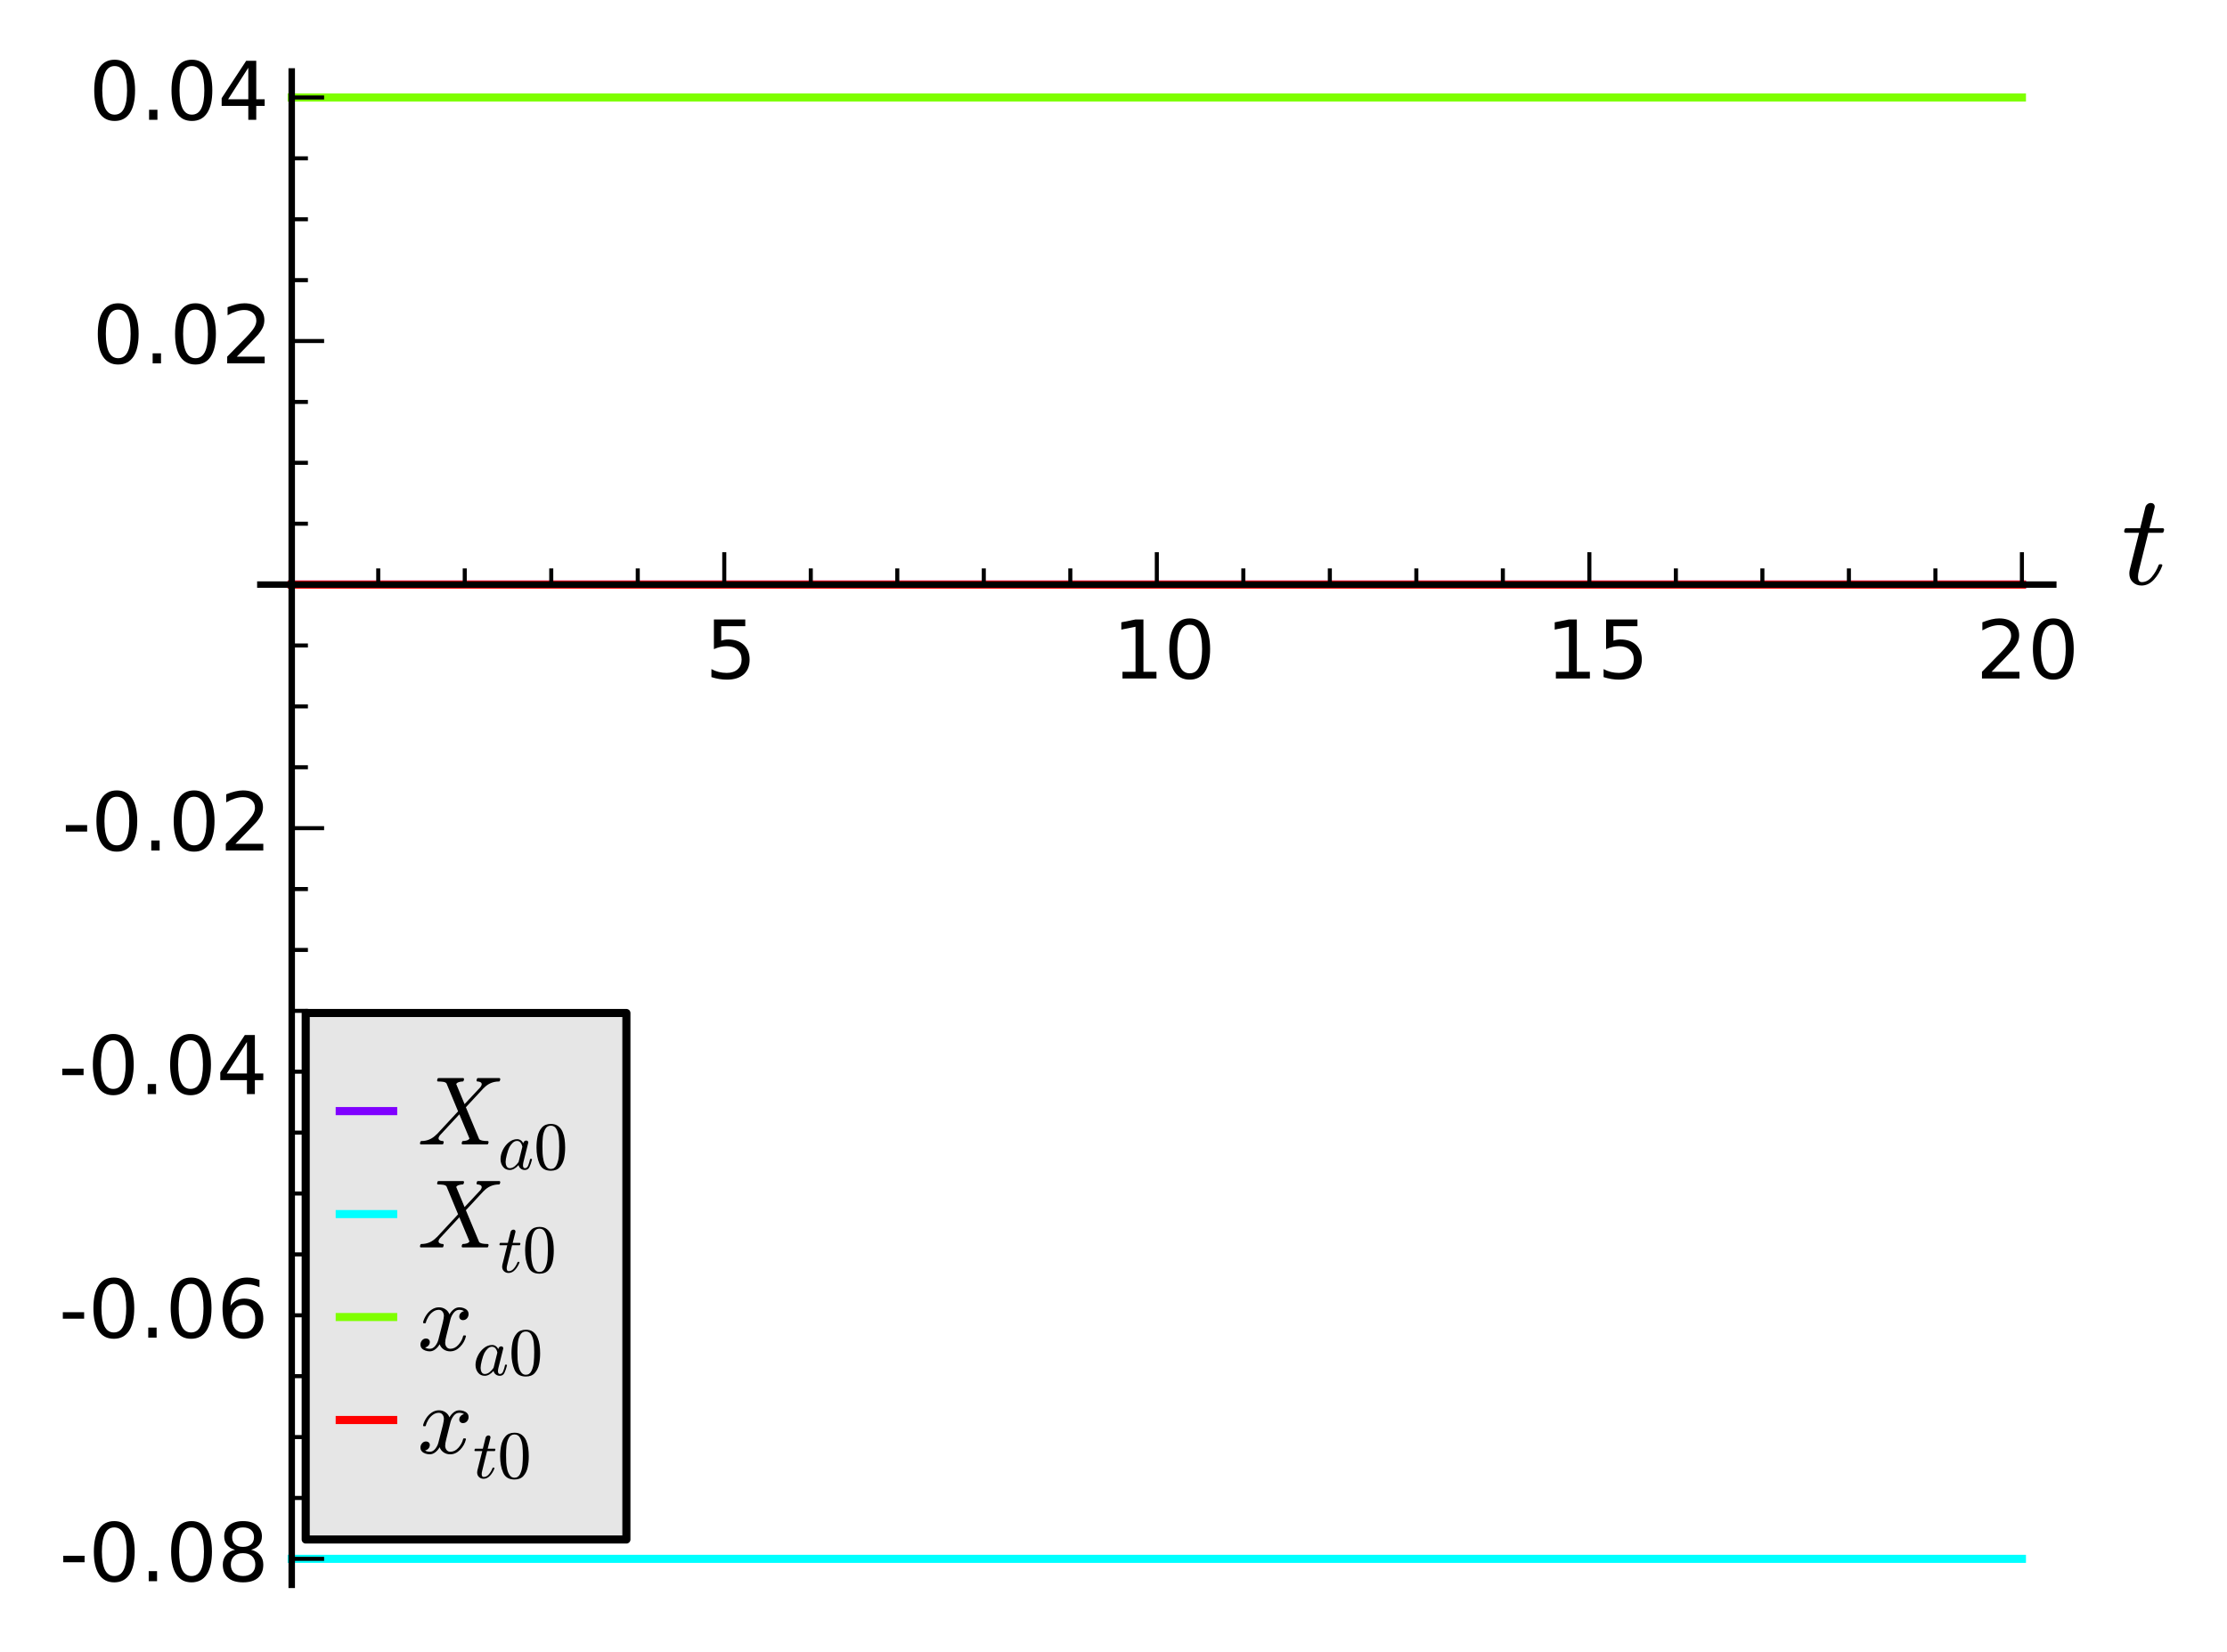
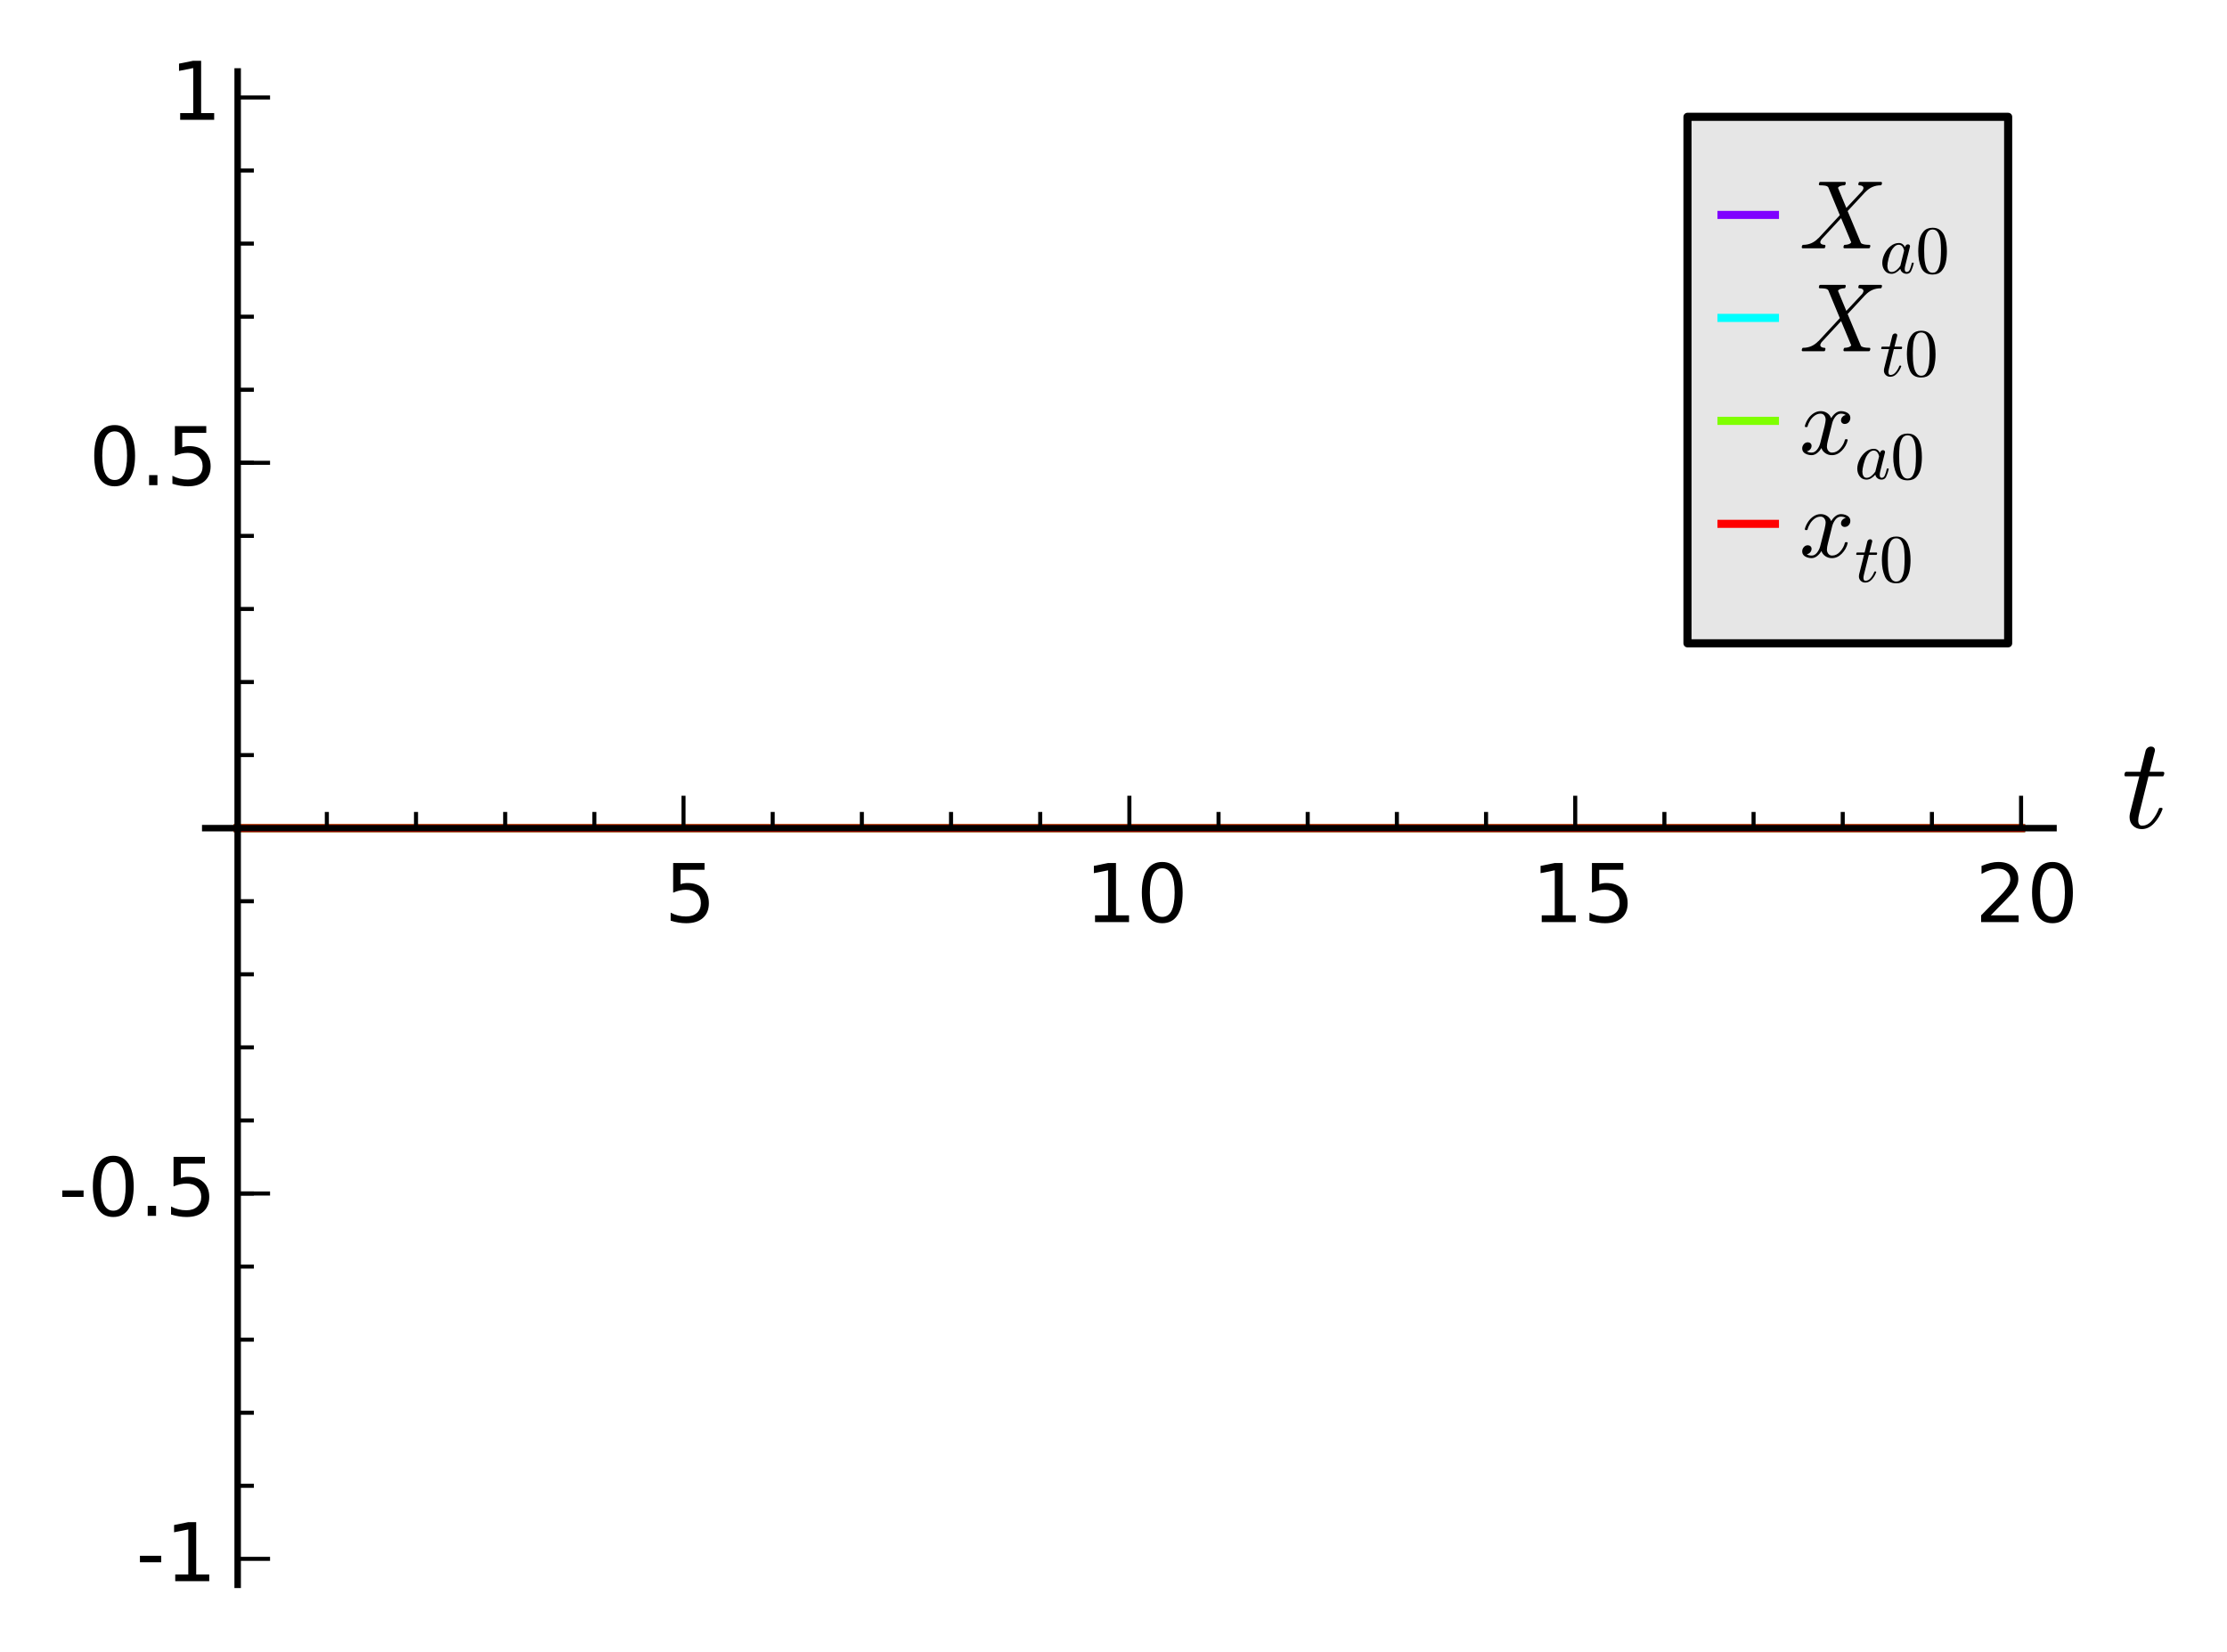
<svg xmlns="http://www.w3.org/2000/svg" xmlns:xlink="http://www.w3.org/1999/xlink" height="204pt" version="1.1" viewBox="0 0 275 204" width="275pt">
  <defs>
    <style type="text/css">
*{stroke-linecap:butt;stroke-linejoin:round;}
  </style>
  </defs>
  <g id="figure_1">
    <g id="patch_1">
-       <path d=" M0 204.584 L275.068 204.584 L275.068 0 L0 0 z " style="fill:#ffffff;" />
+       <path d=" M-2.22045e-16 204.584 L275.096 204.584 L275.096 0 L-2.22045e-16 0 z " style="fill:#ffffff;" />
    </g>
    <g id="axes_1">
      <g id="patch_2">
-         <path d=" M31.75 196.155 L253.948 196.155 L253.948 8.429 L31.75 8.429 z " style="fill:#ffffff;" />
+         <path d=" M24.944 196.155 L253.976 196.155 L253.976 8.429 L24.944 8.429 z " style="fill:#ffffff;" />
      </g>
      <g id="line2d_1">
-         <path clip-path="url(#pc7b5dc9cdf)" d=" M36.023 72.208 L249.675 72.208 L249.675 72.208" style="fill:none;stroke:#7f00ff;stroke-linecap:square;" />
+         <path clip-path="url(#p7cf6ea540c)" d=" M29.348 102.292 L249.571 102.292 L249.571 102.292" style="fill:none;stroke:#7f00ff;stroke-linecap:square;" />
      </g>
      <g id="line2d_2">
-         <path clip-path="url(#pc7b5dc9cdf)" d=" M36.023 192.545 L249.675 192.545 L249.675 192.545" style="fill:none;stroke:#00ffff;stroke-linecap:square;" />
+         <path clip-path="url(#p7cf6ea540c)" d=" M29.348 102.292 L249.571 102.292 L249.571 102.292" style="fill:none;stroke:#00ffff;stroke-linecap:square;" />
      </g>
      <g id="line2d_3">
-         <path clip-path="url(#pc7b5dc9cdf)" d=" M36.023 12.039 L249.675 12.039 L249.675 12.039" style="fill:none;stroke:#7fff00;stroke-linecap:square;" />
+         <path clip-path="url(#p7cf6ea540c)" d=" M29.348 102.292 L249.571 102.292 L249.571 102.292" style="fill:none;stroke:#7fff00;stroke-linecap:square;" />
      </g>
      <g id="line2d_4">
-         <path clip-path="url(#pc7b5dc9cdf)" d=" M36.023 72.208 L249.675 72.208 L249.675 72.208" style="fill:none;stroke:#ff0000;stroke-linecap:square;" />
+         <path clip-path="url(#p7cf6ea540c)" d=" M29.348 102.292 L249.571 102.292 L249.571 102.292" style="fill:none;stroke:#ff0000;stroke-linecap:square;" />
      </g>
      <g id="matplotlib.axis_1">
        <g id="xtick_1">
          <g id="line2d_5">
            <defs>
              <path d=" M0 0 L0 -4" id="m93b0483c22" style="stroke:#000000;stroke-width:0.5;" />
            </defs>
            <g>
-               <use style="stroke:#000000;stroke-width:0.5;" x="36.023" xlink:href="#m93b0483c22" y="72.208" />
+               <use style="stroke:#000000;stroke-width:0.5;" x="29.348" xlink:href="#m93b0483c22" y="102.292" />
            </g>
          </g>
        </g>
        <g id="xtick_2">
          <g id="line2d_6">
            <g>
-               <use style="stroke:#000000;stroke-width:0.5;" x="89.436" xlink:href="#m93b0483c22" y="72.208" />
+               <use style="stroke:#000000;stroke-width:0.5;" x="84.404" xlink:href="#m93b0483c22" y="102.292" />
            </g>
          </g>
          <g id="text_1">
            <defs>
              <path d=" M10.797 72.906 L49.516 72.906 L49.516 64.594 L19.828 64.594 L19.828 46.734 Q21.969 47.469 24.109 47.828 Q26.266 48.188 28.422 48.188 Q40.625 48.188 47.75 41.5 Q54.891 34.812 54.891 23.391 Q54.891 11.625 47.562 5.094 Q40.234 -1.422 26.906 -1.422 Q22.312 -1.422 17.547 -0.641 Q12.797 0.141 7.719 1.703 L7.719 11.625 Q12.109 9.234 16.797 8.062 Q21.484 6.891 26.703 6.891 Q35.156 6.891 40.078 11.328 Q45.016 15.766 45.016 23.391 Q45.016 31 40.078 35.438 Q35.156 39.891 26.703 39.891 Q22.75 39.891 18.812 39.016 Q14.891 38.141 10.797 36.281 z " id="BitstreamVeraSans-Roman-35" />
            </defs>
-             <g transform="translate(87.07766 83.80614)scale(0.1 -0.1)">
+             <g transform="translate(82.04554 113.8905)scale(0.1 -0.1)">
              <use xlink:href="#BitstreamVeraSans-Roman-35" />
            </g>
          </g>
        </g>
        <g id="xtick_3">
          <g id="line2d_7">
            <g>
-               <use style="stroke:#000000;stroke-width:0.5;" x="142.849" xlink:href="#m93b0483c22" y="72.208" />
+               <use style="stroke:#000000;stroke-width:0.5;" x="139.46" xlink:href="#m93b0483c22" y="102.292" />
            </g>
          </g>
          <g id="text_2">
            <defs>
              <path d=" M31.781 66.406 Q24.172 66.406 20.328 58.906 Q16.5 51.422 16.5 36.375 Q16.5 21.391 20.328 13.891 Q24.172 6.391 31.781 6.391 Q39.453 6.391 43.281 13.891 Q47.125 21.391 47.125 36.375 Q47.125 51.422 43.281 58.906 Q39.453 66.406 31.781 66.406 M31.781 74.219 Q44.047 74.219 50.516 64.516 Q56.984 54.828 56.984 36.375 Q56.984 17.969 50.516 8.266 Q44.047 -1.422 31.781 -1.422 Q19.531 -1.422 13.062 8.266 Q6.594 17.969 6.594 36.375 Q6.594 54.828 13.062 64.516 Q19.531 74.219 31.781 74.219" id="BitstreamVeraSans-Roman-30" />
              <path d=" M12.406 8.297 L28.516 8.297 L28.516 63.922 L10.984 60.406 L10.984 69.391 L28.422 72.906 L38.281 72.906 L38.281 8.297 L54.391 8.297 L54.391 0 L12.406 0 z " id="BitstreamVeraSans-Roman-31" />
            </defs>
-             <g transform="translate(137.3678 83.80614)scale(0.1 -0.1)">
+             <g transform="translate(133.9786 113.8905)scale(0.1 -0.1)">
              <use xlink:href="#BitstreamVeraSans-Roman-31" />
              <use x="63.623" xlink:href="#BitstreamVeraSans-Roman-30" />
            </g>
          </g>
        </g>
        <g id="xtick_4">
          <g id="line2d_8">
            <g>
-               <use style="stroke:#000000;stroke-width:0.5;" x="196.262" xlink:href="#m93b0483c22" y="72.208" />
+               <use style="stroke:#000000;stroke-width:0.5;" x="194.516" xlink:href="#m93b0483c22" y="102.292" />
            </g>
          </g>
          <g id="text_3">
-             <g transform="translate(190.8853 83.80614)scale(0.1 -0.1)">
+             <g transform="translate(189.139 113.8905)scale(0.1 -0.1)">
              <use xlink:href="#BitstreamVeraSans-Roman-31" />
              <use x="63.623" xlink:href="#BitstreamVeraSans-Roman-35" />
            </g>
          </g>
        </g>
        <g id="xtick_5">
          <g id="line2d_9">
            <g>
-               <use style="stroke:#000000;stroke-width:0.5;" x="249.675" xlink:href="#m93b0483c22" y="72.208" />
+               <use style="stroke:#000000;stroke-width:0.5;" x="249.571" xlink:href="#m93b0483c22" y="102.292" />
            </g>
          </g>
          <g id="text_4">
            <defs>
              <path d=" M19.188 8.297 L53.609 8.297 L53.609 0 L7.328 0 L7.328 8.297 Q12.938 14.109 22.625 23.891 Q32.328 33.688 34.812 36.531 Q39.547 41.844 41.422 45.531 Q43.312 49.219 43.312 52.781 Q43.312 58.594 39.234 62.25 Q35.156 65.922 28.609 65.922 Q23.969 65.922 18.812 64.312 Q13.672 62.703 7.812 59.422 L7.812 69.391 Q13.766 71.781 18.938 73 Q24.125 74.219 28.422 74.219 Q39.75 74.219 46.484 68.547 Q53.219 62.891 53.219 53.422 Q53.219 48.922 51.531 44.891 Q49.859 40.875 45.406 35.406 Q44.188 33.984 37.641 27.219 Q31.109 20.453 19.188 8.297" id="BitstreamVeraSans-Roman-32" />
            </defs>
-             <g transform="translate(244.0106 83.80614)scale(0.1 -0.1)">
+             <g transform="translate(243.9071 113.8905)scale(0.1 -0.1)">
              <use xlink:href="#BitstreamVeraSans-Roman-32" />
              <use x="63.623" xlink:href="#BitstreamVeraSans-Roman-30" />
            </g>
          </g>
        </g>
        <g id="xtick_6">
          <g id="line2d_10">
            <defs>
              <path d=" M0 0 L0 -2" id="m177f7580d0" style="stroke:#000000;stroke-width:0.5;" />
            </defs>
            <g>
-               <use style="stroke:#000000;stroke-width:0.5;" x="46.706" xlink:href="#m177f7580d0" y="72.208" />
+               <use style="stroke:#000000;stroke-width:0.5;" x="40.36" xlink:href="#m177f7580d0" y="102.292" />
            </g>
          </g>
        </g>
        <g id="xtick_7">
          <g id="line2d_11">
            <g>
-               <use style="stroke:#000000;stroke-width:0.5;" x="57.389" xlink:href="#m177f7580d0" y="72.208" />
+               <use style="stroke:#000000;stroke-width:0.5;" x="51.371" xlink:href="#m177f7580d0" y="102.292" />
            </g>
          </g>
        </g>
        <g id="xtick_8">
          <g id="line2d_12">
            <g>
-               <use style="stroke:#000000;stroke-width:0.5;" x="68.071" xlink:href="#m177f7580d0" y="72.208" />
+               <use style="stroke:#000000;stroke-width:0.5;" x="62.382" xlink:href="#m177f7580d0" y="102.292" />
            </g>
          </g>
        </g>
        <g id="xtick_9">
          <g id="line2d_13">
            <g>
-               <use style="stroke:#000000;stroke-width:0.5;" x="78.754" xlink:href="#m177f7580d0" y="72.208" />
+               <use style="stroke:#000000;stroke-width:0.5;" x="73.393" xlink:href="#m177f7580d0" y="102.292" />
            </g>
          </g>
        </g>
        <g id="xtick_10">
          <g id="line2d_14">
            <g>
-               <use style="stroke:#000000;stroke-width:0.5;" x="100.119" xlink:href="#m177f7580d0" y="72.208" />
+               <use style="stroke:#000000;stroke-width:0.5;" x="95.415" xlink:href="#m177f7580d0" y="102.292" />
            </g>
          </g>
        </g>
        <g id="xtick_11">
          <g id="line2d_15">
            <g>
-               <use style="stroke:#000000;stroke-width:0.5;" x="110.801" xlink:href="#m177f7580d0" y="72.208" />
+               <use style="stroke:#000000;stroke-width:0.5;" x="106.426" xlink:href="#m177f7580d0" y="102.292" />
            </g>
          </g>
        </g>
        <g id="xtick_12">
          <g id="line2d_16">
            <g>
-               <use style="stroke:#000000;stroke-width:0.5;" x="121.484" xlink:href="#m177f7580d0" y="72.208" />
+               <use style="stroke:#000000;stroke-width:0.5;" x="117.438" xlink:href="#m177f7580d0" y="102.292" />
            </g>
          </g>
        </g>
        <g id="xtick_13">
          <g id="line2d_17">
            <g>
-               <use style="stroke:#000000;stroke-width:0.5;" x="132.167" xlink:href="#m177f7580d0" y="72.208" />
+               <use style="stroke:#000000;stroke-width:0.5;" x="128.449" xlink:href="#m177f7580d0" y="102.292" />
            </g>
          </g>
        </g>
        <g id="xtick_14">
          <g id="line2d_18">
            <g>
-               <use style="stroke:#000000;stroke-width:0.5;" x="153.532" xlink:href="#m177f7580d0" y="72.208" />
+               <use style="stroke:#000000;stroke-width:0.5;" x="150.471" xlink:href="#m177f7580d0" y="102.292" />
            </g>
          </g>
        </g>
        <g id="xtick_15">
          <g id="line2d_19">
            <g>
-               <use style="stroke:#000000;stroke-width:0.5;" x="164.214" xlink:href="#m177f7580d0" y="72.208" />
+               <use style="stroke:#000000;stroke-width:0.5;" x="161.482" xlink:href="#m177f7580d0" y="102.292" />
            </g>
          </g>
        </g>
        <g id="xtick_16">
          <g id="line2d_20">
            <g>
-               <use style="stroke:#000000;stroke-width:0.5;" x="174.897" xlink:href="#m177f7580d0" y="72.208" />
+               <use style="stroke:#000000;stroke-width:0.5;" x="172.493" xlink:href="#m177f7580d0" y="102.292" />
            </g>
          </g>
        </g>
        <g id="xtick_17">
          <g id="line2d_21">
            <g>
-               <use style="stroke:#000000;stroke-width:0.5;" x="185.579" xlink:href="#m177f7580d0" y="72.208" />
+               <use style="stroke:#000000;stroke-width:0.5;" x="183.504" xlink:href="#m177f7580d0" y="102.292" />
            </g>
          </g>
        </g>
        <g id="xtick_18">
          <g id="line2d_22">
            <g>
-               <use style="stroke:#000000;stroke-width:0.5;" x="206.944" xlink:href="#m177f7580d0" y="72.208" />
+               <use style="stroke:#000000;stroke-width:0.5;" x="205.527" xlink:href="#m177f7580d0" y="102.292" />
            </g>
          </g>
        </g>
        <g id="xtick_19">
          <g id="line2d_23">
            <g>
-               <use style="stroke:#000000;stroke-width:0.5;" x="217.627" xlink:href="#m177f7580d0" y="72.208" />
+               <use style="stroke:#000000;stroke-width:0.5;" x="216.538" xlink:href="#m177f7580d0" y="102.292" />
            </g>
          </g>
        </g>
        <g id="xtick_20">
          <g id="line2d_24">
            <g>
-               <use style="stroke:#000000;stroke-width:0.5;" x="228.31" xlink:href="#m177f7580d0" y="72.208" />
+               <use style="stroke:#000000;stroke-width:0.5;" x="227.549" xlink:href="#m177f7580d0" y="102.292" />
            </g>
          </g>
        </g>
        <g id="xtick_21">
          <g id="line2d_25">
            <g>
-               <use style="stroke:#000000;stroke-width:0.5;" x="238.992" xlink:href="#m177f7580d0" y="72.208" />
+               <use style="stroke:#000000;stroke-width:0.5;" x="238.56" xlink:href="#m177f7580d0" y="102.292" />
            </g>
          </g>
        </g>
        <g id="text_5">
          <defs>
            <path d=" M6.203 8.109 Q6.203 9.578 6.5 10.891 L13.719 39.594 L3.219 39.594 Q2.203 39.594 2.203 40.922 Q2.594 43.109 3.516 43.109 L14.594 43.109 L18.609 59.422 Q19 60.75 20.172 61.672 Q21.344 62.594 22.797 62.594 Q24.078 62.594 24.922 61.828 Q25.781 61.078 25.781 59.812 Q25.781 59.516 25.75 59.344 Q25.734 59.188 25.688 58.984 L21.688 43.109 L31.984 43.109 Q33.016 43.109 33.016 41.797 Q32.953 41.547 32.812 40.953 Q32.672 40.375 32.422 39.984 Q32.172 39.594 31.688 39.594 L20.797 39.594 L13.625 10.688 Q12.891 7.859 12.891 5.812 Q12.891 1.516 15.828 1.516 Q20.219 1.516 23.609 5.641 Q27 9.766 28.812 14.703 Q29.203 15.281 29.594 15.281 L30.812 15.281 Q31.203 15.281 31.438 15.016 Q31.688 14.75 31.688 14.406 Q31.688 14.203 31.594 14.109 Q29.391 8.062 25.188 3.469 Q21 -1.125 15.578 -1.125 Q11.625 -1.125 8.906 1.453 Q6.203 4.047 6.203 8.109" id="Cmmi10-74" />
          </defs>
-           <g transform="translate(261.9477 72.2077)scale(0.16 -0.16)">
+           <g transform="translate(261.9757 102.292)scale(0.16 -0.16)">
            <use transform="translate(0.0 0.40625)" xlink:href="#Cmmi10-74" />
          </g>
        </g>
      </g>
      <g id="matplotlib.axis_2">
        <g id="ytick_1">
          <g id="line2d_26">
            <defs>
              <path d=" M0 0 L4 0" id="m728421d6d4" style="stroke:#000000;stroke-width:0.5;" />
            </defs>
            <g>
-               <use style="stroke:#000000;stroke-width:0.5;" x="36.023" xlink:href="#m728421d6d4" y="192.545" />
+               <use style="stroke:#000000;stroke-width:0.5;" x="29.348" xlink:href="#m728421d6d4" y="192.545" />
            </g>
          </g>
          <g id="text_6">
            <defs>
-               <path d=" M31.781 34.625 Q24.75 34.625 20.719 30.859 Q16.703 27.094 16.703 20.516 Q16.703 13.922 20.719 10.156 Q24.75 6.391 31.781 6.391 Q38.812 6.391 42.859 10.172 Q46.922 13.969 46.922 20.516 Q46.922 27.094 42.891 30.859 Q38.875 34.625 31.781 34.625 M21.922 38.812 Q15.578 40.375 12.031 44.719 Q8.5 49.078 8.5 55.328 Q8.5 64.062 14.719 69.141 Q20.953 74.219 31.781 74.219 Q42.672 74.219 48.875 69.141 Q55.078 64.062 55.078 55.328 Q55.078 49.078 51.531 44.719 Q48 40.375 41.703 38.812 Q48.828 37.156 52.797 32.312 Q56.781 27.484 56.781 20.516 Q56.781 9.906 50.312 4.234 Q43.844 -1.422 31.781 -1.422 Q19.734 -1.422 13.25 4.234 Q6.781 9.906 6.781 20.516 Q6.781 27.484 10.781 32.312 Q14.797 37.156 21.922 38.812 M18.312 54.391 Q18.312 48.734 21.844 45.562 Q25.391 42.391 31.781 42.391 Q38.141 42.391 41.719 45.562 Q45.312 48.734 45.312 54.391 Q45.312 60.062 41.719 63.234 Q38.141 66.406 31.781 66.406 Q25.391 66.406 21.844 63.234 Q18.312 60.062 18.312 54.391" id="BitstreamVeraSans-Roman-38" />
+               <path d=" M4.891 31.391 L31.203 31.391 L31.203 23.391 L4.891 23.391 z " id="BitstreamVeraSans-Roman-2d" />
+             </defs>
+             <g transform="translate(16.79062 195.3044)scale(0.1 -0.1)">
+               <use xlink:href="#BitstreamVeraSans-Roman-2d" />
+               <use x="36.084" xlink:href="#BitstreamVeraSans-Roman-31" />
+             </g>
+           </g>
+         </g>
+         <g id="ytick_2">
+           <g id="line2d_27">
+             <g>
+               <use style="stroke:#000000;stroke-width:0.5;" x="29.348" xlink:href="#m728421d6d4" y="147.419" />
+             </g>
+           </g>
+           <g id="text_7">
+             <defs>
              <path d=" M10.688 12.406 L21 12.406 L21 0 L10.688 0 z " id="BitstreamVeraSans-Roman-2e" />
-               <path d=" M4.891 31.391 L31.203 31.391 L31.203 23.391 L4.891 23.391 z " id="BitstreamVeraSans-Roman-2d" />
-             </defs>
-             <g transform="translate(7.323437 195.3044)scale(0.1 -0.1)">
+             </defs>
+             <g transform="translate(7.2 150.1779)scale(0.1 -0.1)">
              <use xlink:href="#BitstreamVeraSans-Roman-2d" />
              <use x="36.084" xlink:href="#BitstreamVeraSans-Roman-30" />
              <use x="99.707" xlink:href="#BitstreamVeraSans-Roman-2e" />
-               <use x="131.494" xlink:href="#BitstreamVeraSans-Roman-30" />
-               <use x="195.117" xlink:href="#BitstreamVeraSans-Roman-38" />
-             </g>
-           </g>
-         </g>
-         <g id="ytick_2">
-           <g id="line2d_27">
-             <g>
-               <use style="stroke:#000000;stroke-width:0.5;" x="36.023" xlink:href="#m728421d6d4" y="162.461" />
-             </g>
-           </g>
-           <g id="text_7">
-             <defs>
-               <path d=" M33.016 40.375 Q26.375 40.375 22.484 35.828 Q18.609 31.297 18.609 23.391 Q18.609 15.531 22.484 10.953 Q26.375 6.391 33.016 6.391 Q39.656 6.391 43.531 10.953 Q47.406 15.531 47.406 23.391 Q47.406 31.297 43.531 35.828 Q39.656 40.375 33.016 40.375 M52.594 71.297 L52.594 62.312 Q48.875 64.062 45.094 64.984 Q41.312 65.922 37.594 65.922 Q27.828 65.922 22.672 59.328 Q17.531 52.734 16.797 39.406 Q19.672 43.656 24.016 45.922 Q28.375 48.188 33.594 48.188 Q44.578 48.188 50.953 41.516 Q57.328 34.859 57.328 23.391 Q57.328 12.156 50.688 5.359 Q44.047 -1.422 33.016 -1.422 Q20.359 -1.422 13.672 8.266 Q6.984 17.969 6.984 36.375 Q6.984 53.656 15.188 63.938 Q23.391 74.219 37.203 74.219 Q40.922 74.219 44.703 73.484 Q48.484 72.75 52.594 71.297" id="BitstreamVeraSans-Roman-36" />
-             </defs>
-             <g transform="translate(7.26875 165.22)scale(0.1 -0.1)">
-               <use xlink:href="#BitstreamVeraSans-Roman-2d" />
-               <use x="36.084" xlink:href="#BitstreamVeraSans-Roman-30" />
-               <use x="99.707" xlink:href="#BitstreamVeraSans-Roman-2e" />
-               <use x="131.494" xlink:href="#BitstreamVeraSans-Roman-30" />
-               <use x="195.117" xlink:href="#BitstreamVeraSans-Roman-36" />
+               <use x="131.494" xlink:href="#BitstreamVeraSans-Roman-35" />
            </g>
          </g>
        </g>
        <g id="ytick_3">
          <g id="line2d_28">
            <g>
-               <use style="stroke:#000000;stroke-width:0.5;" x="36.023" xlink:href="#m728421d6d4" y="132.376" />
-             </g>
-           </g>
-           <g id="text_8">
-             <defs>
-               <path d=" M37.797 64.312 L12.891 25.391 L37.797 25.391 z  M35.203 72.906 L47.609 72.906 L47.609 25.391 L58.016 25.391 L58.016 17.188 L47.609 17.188 L47.609 0 L37.797 0 L37.797 17.188 L4.891 17.188 L4.891 26.703 z " id="BitstreamVeraSans-Roman-34" />
-             </defs>
-             <g transform="translate(7.2 135.1357)scale(0.1 -0.1)">
-               <use xlink:href="#BitstreamVeraSans-Roman-2d" />
-               <use x="36.084" xlink:href="#BitstreamVeraSans-Roman-30" />
-               <use x="99.707" xlink:href="#BitstreamVeraSans-Roman-2e" />
-               <use x="131.494" xlink:href="#BitstreamVeraSans-Roman-30" />
-               <use x="195.117" xlink:href="#BitstreamVeraSans-Roman-34" />
+               <use style="stroke:#000000;stroke-width:0.5;" x="29.348" xlink:href="#m728421d6d4" y="102.292" />
            </g>
          </g>
        </g>
        <g id="ytick_4">
          <g id="line2d_29">
            <g>
-               <use style="stroke:#000000;stroke-width:0.5;" x="36.023" xlink:href="#m728421d6d4" y="102.292" />
-             </g>
-           </g>
-           <g id="text_9">
-             <g transform="translate(7.640625 105.0514)scale(0.1 -0.1)">
-               <use xlink:href="#BitstreamVeraSans-Roman-2d" />
-               <use x="36.084" xlink:href="#BitstreamVeraSans-Roman-30" />
-               <use x="99.707" xlink:href="#BitstreamVeraSans-Roman-2e" />
-               <use x="131.494" xlink:href="#BitstreamVeraSans-Roman-30" />
-               <use x="195.117" xlink:href="#BitstreamVeraSans-Roman-32" />
+               <use style="stroke:#000000;stroke-width:0.5;" x="29.348" xlink:href="#m728421d6d4" y="57.166" />
+             </g>
+           </g>
+           <g id="text_8">
+             <g transform="translate(10.97813 59.92492)scale(0.1 -0.1)">
+               <use xlink:href="#BitstreamVeraSans-Roman-30" />
+               <use x="63.623" xlink:href="#BitstreamVeraSans-Roman-2e" />
+               <use x="95.41" xlink:href="#BitstreamVeraSans-Roman-35" />
            </g>
          </g>
        </g>
        <g id="ytick_5">
          <g id="line2d_30">
            <g>
-               <use style="stroke:#000000;stroke-width:0.5;" x="36.023" xlink:href="#m728421d6d4" y="72.208" />
+               <use style="stroke:#000000;stroke-width:0.5;" x="29.348" xlink:href="#m728421d6d4" y="12.039" />
+             </g>
+           </g>
+           <g id="text_9">
+             <g transform="translate(21.00781 14.79844)scale(0.1 -0.1)">
+               <use xlink:href="#BitstreamVeraSans-Roman-31" />
            </g>
          </g>
        </g>
        <g id="ytick_6">
          <g id="line2d_31">
-             <g>
-               <use style="stroke:#000000;stroke-width:0.5;" x="36.023" xlink:href="#m728421d6d4" y="42.123" />
-             </g>
-           </g>
-           <g id="text_10">
-             <g transform="translate(11.41875 44.88276)scale(0.1 -0.1)">
-               <use xlink:href="#BitstreamVeraSans-Roman-30" />
-               <use x="63.623" xlink:href="#BitstreamVeraSans-Roman-2e" />
-               <use x="95.41" xlink:href="#BitstreamVeraSans-Roman-30" />
-               <use x="159.033" xlink:href="#BitstreamVeraSans-Roman-32" />
+             <defs>
+               <path d=" M0 0 L2 0" id="mf0c55a9a47" style="stroke:#000000;stroke-width:0.5;" />
+             </defs>
+             <g>
+               <use style="stroke:#000000;stroke-width:0.5;" x="29.348" xlink:href="#mf0c55a9a47" y="183.52" />
            </g>
          </g>
        </g>
        <g id="ytick_7">
          <g id="line2d_32">
            <g>
-               <use style="stroke:#000000;stroke-width:0.5;" x="36.023" xlink:href="#m728421d6d4" y="12.039" />
-             </g>
-           </g>
-           <g id="text_11">
-             <g transform="translate(10.97813 14.79844)scale(0.1 -0.1)">
-               <use xlink:href="#BitstreamVeraSans-Roman-30" />
-               <use x="63.623" xlink:href="#BitstreamVeraSans-Roman-2e" />
-               <use x="95.41" xlink:href="#BitstreamVeraSans-Roman-30" />
-               <use x="159.033" xlink:href="#BitstreamVeraSans-Roman-34" />
+               <use style="stroke:#000000;stroke-width:0.5;" x="29.348" xlink:href="#mf0c55a9a47" y="174.494" />
            </g>
          </g>
        </g>
        <g id="ytick_8">
          <g id="line2d_33">
-             <defs>
-               <path d=" M0 0 L2 0" id="mf0c55a9a47" style="stroke:#000000;stroke-width:0.5;" />
-             </defs>
-             <g>
-               <use style="stroke:#000000;stroke-width:0.5;" x="36.023" xlink:href="#mf0c55a9a47" y="185.024" />
+             <g>
+               <use style="stroke:#000000;stroke-width:0.5;" x="29.348" xlink:href="#mf0c55a9a47" y="165.469" />
            </g>
          </g>
        </g>
        <g id="ytick_9">
          <g id="line2d_34">
            <g>
-               <use style="stroke:#000000;stroke-width:0.5;" x="36.023" xlink:href="#mf0c55a9a47" y="177.503" />
+               <use style="stroke:#000000;stroke-width:0.5;" x="29.348" xlink:href="#mf0c55a9a47" y="156.444" />
            </g>
          </g>
        </g>
        <g id="ytick_10">
          <g id="line2d_35">
            <g>
-               <use style="stroke:#000000;stroke-width:0.5;" x="36.023" xlink:href="#mf0c55a9a47" y="169.982" />
+               <use style="stroke:#000000;stroke-width:0.5;" x="29.348" xlink:href="#mf0c55a9a47" y="147.419" />
            </g>
          </g>
        </g>
        <g id="ytick_11">
          <g id="line2d_36">
            <g>
-               <use style="stroke:#000000;stroke-width:0.5;" x="36.023" xlink:href="#mf0c55a9a47" y="154.94" />
+               <use style="stroke:#000000;stroke-width:0.5;" x="29.348" xlink:href="#mf0c55a9a47" y="138.393" />
            </g>
          </g>
        </g>
        <g id="ytick_12">
          <g id="line2d_37">
            <g>
-               <use style="stroke:#000000;stroke-width:0.5;" x="36.023" xlink:href="#mf0c55a9a47" y="147.419" />
+               <use style="stroke:#000000;stroke-width:0.5;" x="29.348" xlink:href="#mf0c55a9a47" y="129.368" />
            </g>
          </g>
        </g>
        <g id="ytick_13">
          <g id="line2d_38">
            <g>
-               <use style="stroke:#000000;stroke-width:0.5;" x="36.023" xlink:href="#mf0c55a9a47" y="139.897" />
+               <use style="stroke:#000000;stroke-width:0.5;" x="29.348" xlink:href="#mf0c55a9a47" y="120.343" />
            </g>
          </g>
        </g>
        <g id="ytick_14">
          <g id="line2d_39">
            <g>
-               <use style="stroke:#000000;stroke-width:0.5;" x="36.023" xlink:href="#mf0c55a9a47" y="124.855" />
+               <use style="stroke:#000000;stroke-width:0.5;" x="29.348" xlink:href="#mf0c55a9a47" y="111.317" />
            </g>
          </g>
        </g>
        <g id="ytick_15">
          <g id="line2d_40">
            <g>
-               <use style="stroke:#000000;stroke-width:0.5;" x="36.023" xlink:href="#mf0c55a9a47" y="117.334" />
+               <use style="stroke:#000000;stroke-width:0.5;" x="29.348" xlink:href="#mf0c55a9a47" y="102.292" />
            </g>
          </g>
        </g>
        <g id="ytick_16">
          <g id="line2d_41">
            <g>
-               <use style="stroke:#000000;stroke-width:0.5;" x="36.023" xlink:href="#mf0c55a9a47" y="109.813" />
+               <use style="stroke:#000000;stroke-width:0.5;" x="29.348" xlink:href="#mf0c55a9a47" y="93.267" />
            </g>
          </g>
        </g>
        <g id="ytick_17">
          <g id="line2d_42">
            <g>
-               <use style="stroke:#000000;stroke-width:0.5;" x="36.023" xlink:href="#mf0c55a9a47" y="94.771" />
+               <use style="stroke:#000000;stroke-width:0.5;" x="29.348" xlink:href="#mf0c55a9a47" y="84.241" />
            </g>
          </g>
        </g>
        <g id="ytick_18">
          <g id="line2d_43">
            <g>
-               <use style="stroke:#000000;stroke-width:0.5;" x="36.023" xlink:href="#mf0c55a9a47" y="87.25" />
+               <use style="stroke:#000000;stroke-width:0.5;" x="29.348" xlink:href="#mf0c55a9a47" y="75.216" />
            </g>
          </g>
        </g>
        <g id="ytick_19">
          <g id="line2d_44">
            <g>
-               <use style="stroke:#000000;stroke-width:0.5;" x="36.023" xlink:href="#mf0c55a9a47" y="79.729" />
+               <use style="stroke:#000000;stroke-width:0.5;" x="29.348" xlink:href="#mf0c55a9a47" y="66.191" />
            </g>
          </g>
        </g>
        <g id="ytick_20">
          <g id="line2d_45">
            <g>
-               <use style="stroke:#000000;stroke-width:0.5;" x="36.023" xlink:href="#mf0c55a9a47" y="64.687" />
+               <use style="stroke:#000000;stroke-width:0.5;" x="29.348" xlink:href="#mf0c55a9a47" y="57.166" />
            </g>
          </g>
        </g>
        <g id="ytick_21">
          <g id="line2d_46">
            <g>
-               <use style="stroke:#000000;stroke-width:0.5;" x="36.023" xlink:href="#mf0c55a9a47" y="57.166" />
+               <use style="stroke:#000000;stroke-width:0.5;" x="29.348" xlink:href="#mf0c55a9a47" y="48.14" />
            </g>
          </g>
        </g>
        <g id="ytick_22">
          <g id="line2d_47">
            <g>
-               <use style="stroke:#000000;stroke-width:0.5;" x="36.023" xlink:href="#mf0c55a9a47" y="49.644" />
+               <use style="stroke:#000000;stroke-width:0.5;" x="29.348" xlink:href="#mf0c55a9a47" y="39.115" />
            </g>
          </g>
        </g>
        <g id="ytick_23">
          <g id="line2d_48">
            <g>
-               <use style="stroke:#000000;stroke-width:0.5;" x="36.023" xlink:href="#mf0c55a9a47" y="34.602" />
+               <use style="stroke:#000000;stroke-width:0.5;" x="29.348" xlink:href="#mf0c55a9a47" y="30.09" />
            </g>
          </g>
        </g>
        <g id="ytick_24">
          <g id="line2d_49">
            <g>
-               <use style="stroke:#000000;stroke-width:0.5;" x="36.023" xlink:href="#mf0c55a9a47" y="27.081" />
-             </g>
-           </g>
-         </g>
-         <g id="ytick_25">
-           <g id="line2d_50">
-             <g>
-               <use style="stroke:#000000;stroke-width:0.5;" x="36.023" xlink:href="#mf0c55a9a47" y="19.56" />
+               <use style="stroke:#000000;stroke-width:0.5;" x="29.348" xlink:href="#mf0c55a9a47" y="21.064" />
            </g>
          </g>
        </g>
      </g>
      <g id="patch_3">
-         <path d=" M31.75 72.208 L253.948 72.208" style="fill:none;stroke:#000000;stroke-width:0.8;" />
+         <path d=" M24.944 102.292 L253.976 102.292" style="fill:none;stroke:#000000;stroke-width:0.8;" />
      </g>
      <g id="patch_4">
-         <path d=" M36.023 196.155 L36.023 8.429" style="fill:none;stroke:#000000;stroke-width:0.8;" />
+         <path d=" M29.348 196.155 L29.348 8.429" style="fill:none;stroke:#000000;stroke-width:0.8;" />
      </g>
      <g id="legend_1">
        <g id="patch_5">
-           <path d=" M37.75 190.155 L77.35 190.155 L77.35 125.123 L37.75 125.123 L37.75 190.155 z " style="fill:#e6e6e6;stroke:#000000;" />
-         </g>
-         <g id="line2d_51">
-           <path d=" M48.55 137.241 L41.95 137.241" style="fill:none;stroke:#7f00ff;stroke-linecap:square;" />
-         </g>
-         <g id="line2d_52" />
-         <g id="text_12">
+           <path d=" M208.376 79.461 L247.976 79.461 L247.976 14.429 L208.376 14.429 L208.376 79.461 z " style="fill:#e6e6e6;stroke:#000000;" />
+         </g>
+         <g id="line2d_50">
+           <path d=" M219.176 26.547 L212.576 26.547" style="fill:none;stroke:#7f00ff;stroke-linecap:square;" />
+         </g>
+         <g id="line2d_51" />
+         <g id="text_10">
          <defs>
            <path d=" M3.609 0 Q2.594 0 2.594 1.312 Q2.641 1.562 2.812 2.188 Q2.984 2.828 3.25 3.172 Q3.516 3.516 4 3.516 Q13.094 3.516 19.578 10.297 Q19.672 10.406 19.797 10.453 Q19.922 10.5 19.922 10.5 L41.797 34.078 L29.891 62.797 Q28.859 64.109 26.562 64.453 Q24.266 64.797 21.188 64.797 Q20.219 64.797 20.219 66.109 Q20.562 67.391 20.75 67.844 Q20.953 68.312 21.922 68.312 L46.922 68.312 Q47.906 68.312 47.906 67 Q47.859 66.75 47.688 66.109 Q47.516 65.484 47.234 65.141 Q46.969 64.797 46.484 64.797 Q44.625 64.797 42.641 64.188 Q40.672 63.578 39.891 62.203 L48.484 41.5 L64.891 59.078 Q65.047 59.422 65.578 60.281 Q66.109 61.141 66.109 61.922 Q66.109 63.375 64.844 64.078 Q63.578 64.797 61.812 64.797 Q60.797 64.797 60.797 66.109 Q61.141 67.391 61.328 67.844 Q61.531 68.312 62.5 68.312 L84.188 68.312 Q84.719 68.312 84.953 67.922 Q85.203 67.531 85.203 67 Q85.156 66.75 85 66.156 Q84.859 65.578 84.609 65.188 Q84.375 64.797 83.891 64.797 Q79.25 64.797 75.359 63.109 Q71.484 61.422 68.219 58.016 Q68.172 57.953 68.094 57.922 Q68.016 57.906 67.922 57.812 L49.812 38.281 L63.484 5.516 Q65.094 3.516 72.219 3.516 Q73.188 3.516 73.188 2.203 Q72.859 0.875 72.625 0.438 Q72.406 0 71.484 0 L46.484 0 Q45.516 0 45.516 1.312 Q45.562 1.562 45.703 2.172 Q45.844 2.781 46.109 3.141 Q46.391 3.516 46.781 3.516 Q48.734 3.516 50.734 4.125 Q52.734 4.734 53.516 6.109 L43.109 31 L22.906 9.188 Q22.75 8.844 22.219 8 Q21.688 7.172 21.688 6.391 Q21.688 4.938 23.047 4.219 Q24.422 3.516 25.984 3.516 Q27 3.516 27 2.203 Q26.656 0.781 26.453 0.391 Q26.266 0 25.297 0 z " id="Cmmi10-58" />
            <path d=" M17.391 -1.125 Q11.078 -1.125 7.438 3.641 Q3.812 8.406 3.812 14.891 Q3.812 21.297 7.125 28.172 Q10.453 35.062 16.094 39.625 Q21.734 44.188 28.219 44.188 Q31.203 44.188 33.547 42.578 Q35.891 40.969 37.203 38.188 Q38.328 42.188 41.609 42.188 Q42.875 42.188 43.719 41.422 Q44.578 40.672 44.578 39.406 Q44.578 39.109 44.547 38.953 Q44.531 38.812 44.484 38.625 L37.5 10.688 Q36.812 7.719 36.812 5.812 Q36.812 1.516 39.703 1.516 Q42.828 1.516 44.453 5.484 Q46.094 9.469 47.219 14.703 Q47.406 15.281 48 15.281 L49.219 15.281 Q49.609 15.281 49.844 14.938 Q50.094 14.594 50.094 14.312 Q48.344 7.328 46.266 3.094 Q44.188 -1.125 39.5 -1.125 Q36.141 -1.125 33.547 0.844 Q30.953 2.828 30.328 6.109 Q23.875 -1.125 17.391 -1.125 M17.484 1.516 Q21.094 1.516 24.484 4.219 Q27.875 6.938 30.328 10.594 Q30.422 10.688 30.422 10.891 L35.797 32.625 L35.891 32.906 Q35.297 36.469 33.312 39.031 Q31.344 41.609 27.984 41.609 Q24.609 41.609 21.703 38.844 Q18.797 36.078 16.797 32.328 Q14.844 28.328 13.062 21.344 Q11.281 14.359 11.281 10.5 Q11.281 7.031 12.766 4.266 Q14.266 1.516 17.484 1.516" id="Cmmi10-61" />
            <path d=" M25 -2.203 Q12.75 -2.203 8.328 7.875 Q3.906 17.969 3.906 31.891 Q3.906 40.578 5.484 48.234 Q7.078 55.906 11.781 61.25 Q16.5 66.609 25 66.609 Q31.594 66.609 35.781 63.375 Q39.984 60.156 42.188 55.047 Q44.391 49.953 45.188 44.109 Q46 38.281 46 31.891 Q46 23.297 44.406 15.797 Q42.828 8.297 38.188 3.047 Q33.547 -2.203 25 -2.203 M25 0.391 Q30.562 0.391 33.297 6.094 Q36.031 11.812 36.672 18.75 Q37.312 25.688 37.312 33.5 Q37.312 41.016 36.672 47.359 Q36.031 53.719 33.312 58.859 Q30.609 64.016 25 64.016 Q19.344 64.016 16.609 58.828 Q13.875 53.656 13.234 47.328 Q12.594 41.016 12.594 33.5 Q12.594 27.938 12.859 23 Q13.141 18.062 14.312 12.812 Q15.484 7.562 18.094 3.969 Q20.703 0.391 25 0.391" id="Cmr10-30" />
          </defs>
-           <g transform="translate(51.55041 141.4407)scale(0.12 -0.12)">
+           <g transform="translate(222.1757 30.74707)scale(0.12 -0.12)">
            <use transform="translate(0.0 0.6875)" xlink:href="#Cmmi10-58" />
            <use transform="translate(82.8125 -24.82187)scale(0.7)" xlink:href="#Cmmi10-61" />
            <use transform="translate(119.7607 -24.82187)scale(0.7)" xlink:href="#Cmr10-30" />
          </g>
        </g>
-         <g id="line2d_53">
-           <path d=" M48.55 149.959 L41.95 149.959" style="fill:none;stroke:#00ffff;stroke-linecap:square;" />
-         </g>
-         <g id="line2d_54" />
-         <g id="text_13">
-           <g transform="translate(51.55041 154.1588)scale(0.12 -0.12)">
+         <g id="line2d_52">
+           <path d=" M219.176 39.265 L212.576 39.265" style="fill:none;stroke:#00ffff;stroke-linecap:square;" />
+         </g>
+         <g id="line2d_53" />
+         <g id="text_11">
+           <g transform="translate(222.1757 43.46519)scale(0.12 -0.12)">
            <use transform="translate(0.0 0.6875)" xlink:href="#Cmmi10-58" />
            <use transform="translate(82.8125 -24.82187)scale(0.7)" xlink:href="#Cmmi10-74" />
            <use transform="translate(108.0713 -24.82187)scale(0.7)" xlink:href="#Cmr10-30" />
          </g>
        </g>
-         <g id="line2d_55">
-           <path d=" M48.55 162.677 L41.95 162.677" style="fill:none;stroke:#7fff00;stroke-linecap:square;" />
-         </g>
-         <g id="line2d_56" />
-         <g id="text_14">
+         <g id="line2d_54">
+           <path d=" M219.176 51.983 L212.576 51.983" style="fill:none;stroke:#7fff00;stroke-linecap:square;" />
+         </g>
+         <g id="line2d_55" />
+         <g id="text_12">
          <defs>
            <path d=" M7.812 2.875 Q9.578 1.516 12.797 1.516 Q15.922 1.516 18.312 4.516 Q20.703 7.516 21.578 11.078 L26.125 28.812 Q27.203 33.641 27.203 35.406 Q27.203 37.891 25.812 39.75 Q24.422 41.609 21.922 41.609 Q18.75 41.609 15.969 39.625 Q13.188 37.641 11.281 34.594 Q9.375 31.547 8.594 28.422 Q8.406 27.781 7.812 27.781 L6.594 27.781 Q5.812 27.781 5.812 28.719 L5.812 29 Q6.781 32.719 9.125 36.25 Q11.469 39.797 14.859 41.984 Q18.266 44.188 22.125 44.188 Q25.781 44.188 28.734 42.234 Q31.688 40.281 32.906 36.922 Q34.625 39.984 37.281 42.078 Q39.938 44.188 43.109 44.188 Q45.266 44.188 47.5 43.422 Q49.75 42.672 51.172 41.109 Q52.594 39.547 52.594 37.203 Q52.594 34.672 50.953 32.828 Q49.312 31 46.781 31 Q45.172 31 44.094 32.031 Q43.016 33.062 43.016 34.625 Q43.016 36.719 44.453 38.297 Q45.906 39.891 47.906 40.188 Q46.094 41.609 42.922 41.609 Q39.703 41.609 37.328 38.625 Q34.969 35.641 33.984 31.984 L29.594 14.312 Q28.516 10.297 28.516 7.719 Q28.516 5.172 29.953 3.344 Q31.391 1.516 33.797 1.516 Q38.484 1.516 42.156 5.641 Q45.844 9.766 47.016 14.703 Q47.219 15.281 47.797 15.281 L49.031 15.281 Q49.422 15.281 49.656 15.016 Q49.906 14.75 49.906 14.406 Q49.906 14.312 49.812 14.109 Q48.391 8.156 43.844 3.516 Q39.312 -1.125 33.594 -1.125 Q29.938 -1.125 26.984 0.844 Q24.031 2.828 22.797 6.203 Q21.234 3.266 18.469 1.062 Q15.719 -1.125 12.594 -1.125 Q10.453 -1.125 8.172 -0.359 Q5.906 0.391 4.484 1.953 Q3.078 3.516 3.078 5.906 Q3.078 8.25 4.703 10.172 Q6.344 12.109 8.797 12.109 Q10.453 12.109 11.578 11.109 Q12.703 10.109 12.703 8.5 Q12.703 6.391 11.297 4.828 Q9.906 3.266 7.812 2.875" id="Cmmi10-78" />
          </defs>
-           <g transform="translate(51.55041 166.877)scale(0.12 -0.12)">
+           <g transform="translate(222.1757 56.18332)scale(0.12 -0.12)">
            <use transform="translate(0.0 0.8125)" xlink:href="#Cmmi10-78" />
            <use transform="translate(57.08008 -24.69687)scale(0.7)" xlink:href="#Cmmi10-61" />
            <use transform="translate(94.02832 -24.69687)scale(0.7)" xlink:href="#Cmr10-30" />
          </g>
        </g>
-         <g id="line2d_57">
-           <path d=" M48.55 175.395 L41.95 175.395" style="fill:none;stroke:#ff0000;stroke-linecap:square;" />
-         </g>
-         <g id="line2d_58" />
-         <g id="text_15">
-           <g transform="translate(51.55041 179.5951)scale(0.12 -0.12)">
+         <g id="line2d_56">
+           <path d=" M219.176 64.701 L212.576 64.701" style="fill:none;stroke:#ff0000;stroke-linecap:square;" />
+         </g>
+         <g id="line2d_57" />
+         <g id="text_13">
+           <g transform="translate(222.1757 68.90144)scale(0.12 -0.12)">
            <use transform="translate(0.0 0.8125)" xlink:href="#Cmmi10-78" />
            <use transform="translate(57.08008 -24.69687)scale(0.7)" xlink:href="#Cmmi10-74" />
            <use transform="translate(82.33887 -24.69687)scale(0.7)" xlink:href="#Cmr10-30" />
          </g>
        </g>
      </g>
    </g>
  </g>
  <defs>
-     <clipPath id="pc7b5dc9cdf">
-       <rect height="187.726" width="222.197" x="31.75" y="8.429" />
+     <clipPath id="p7cf6ea540c">
+       <rect height="187.726" width="229.032" x="24.944" y="8.429" />
    </clipPath>
  </defs>
</svg>
